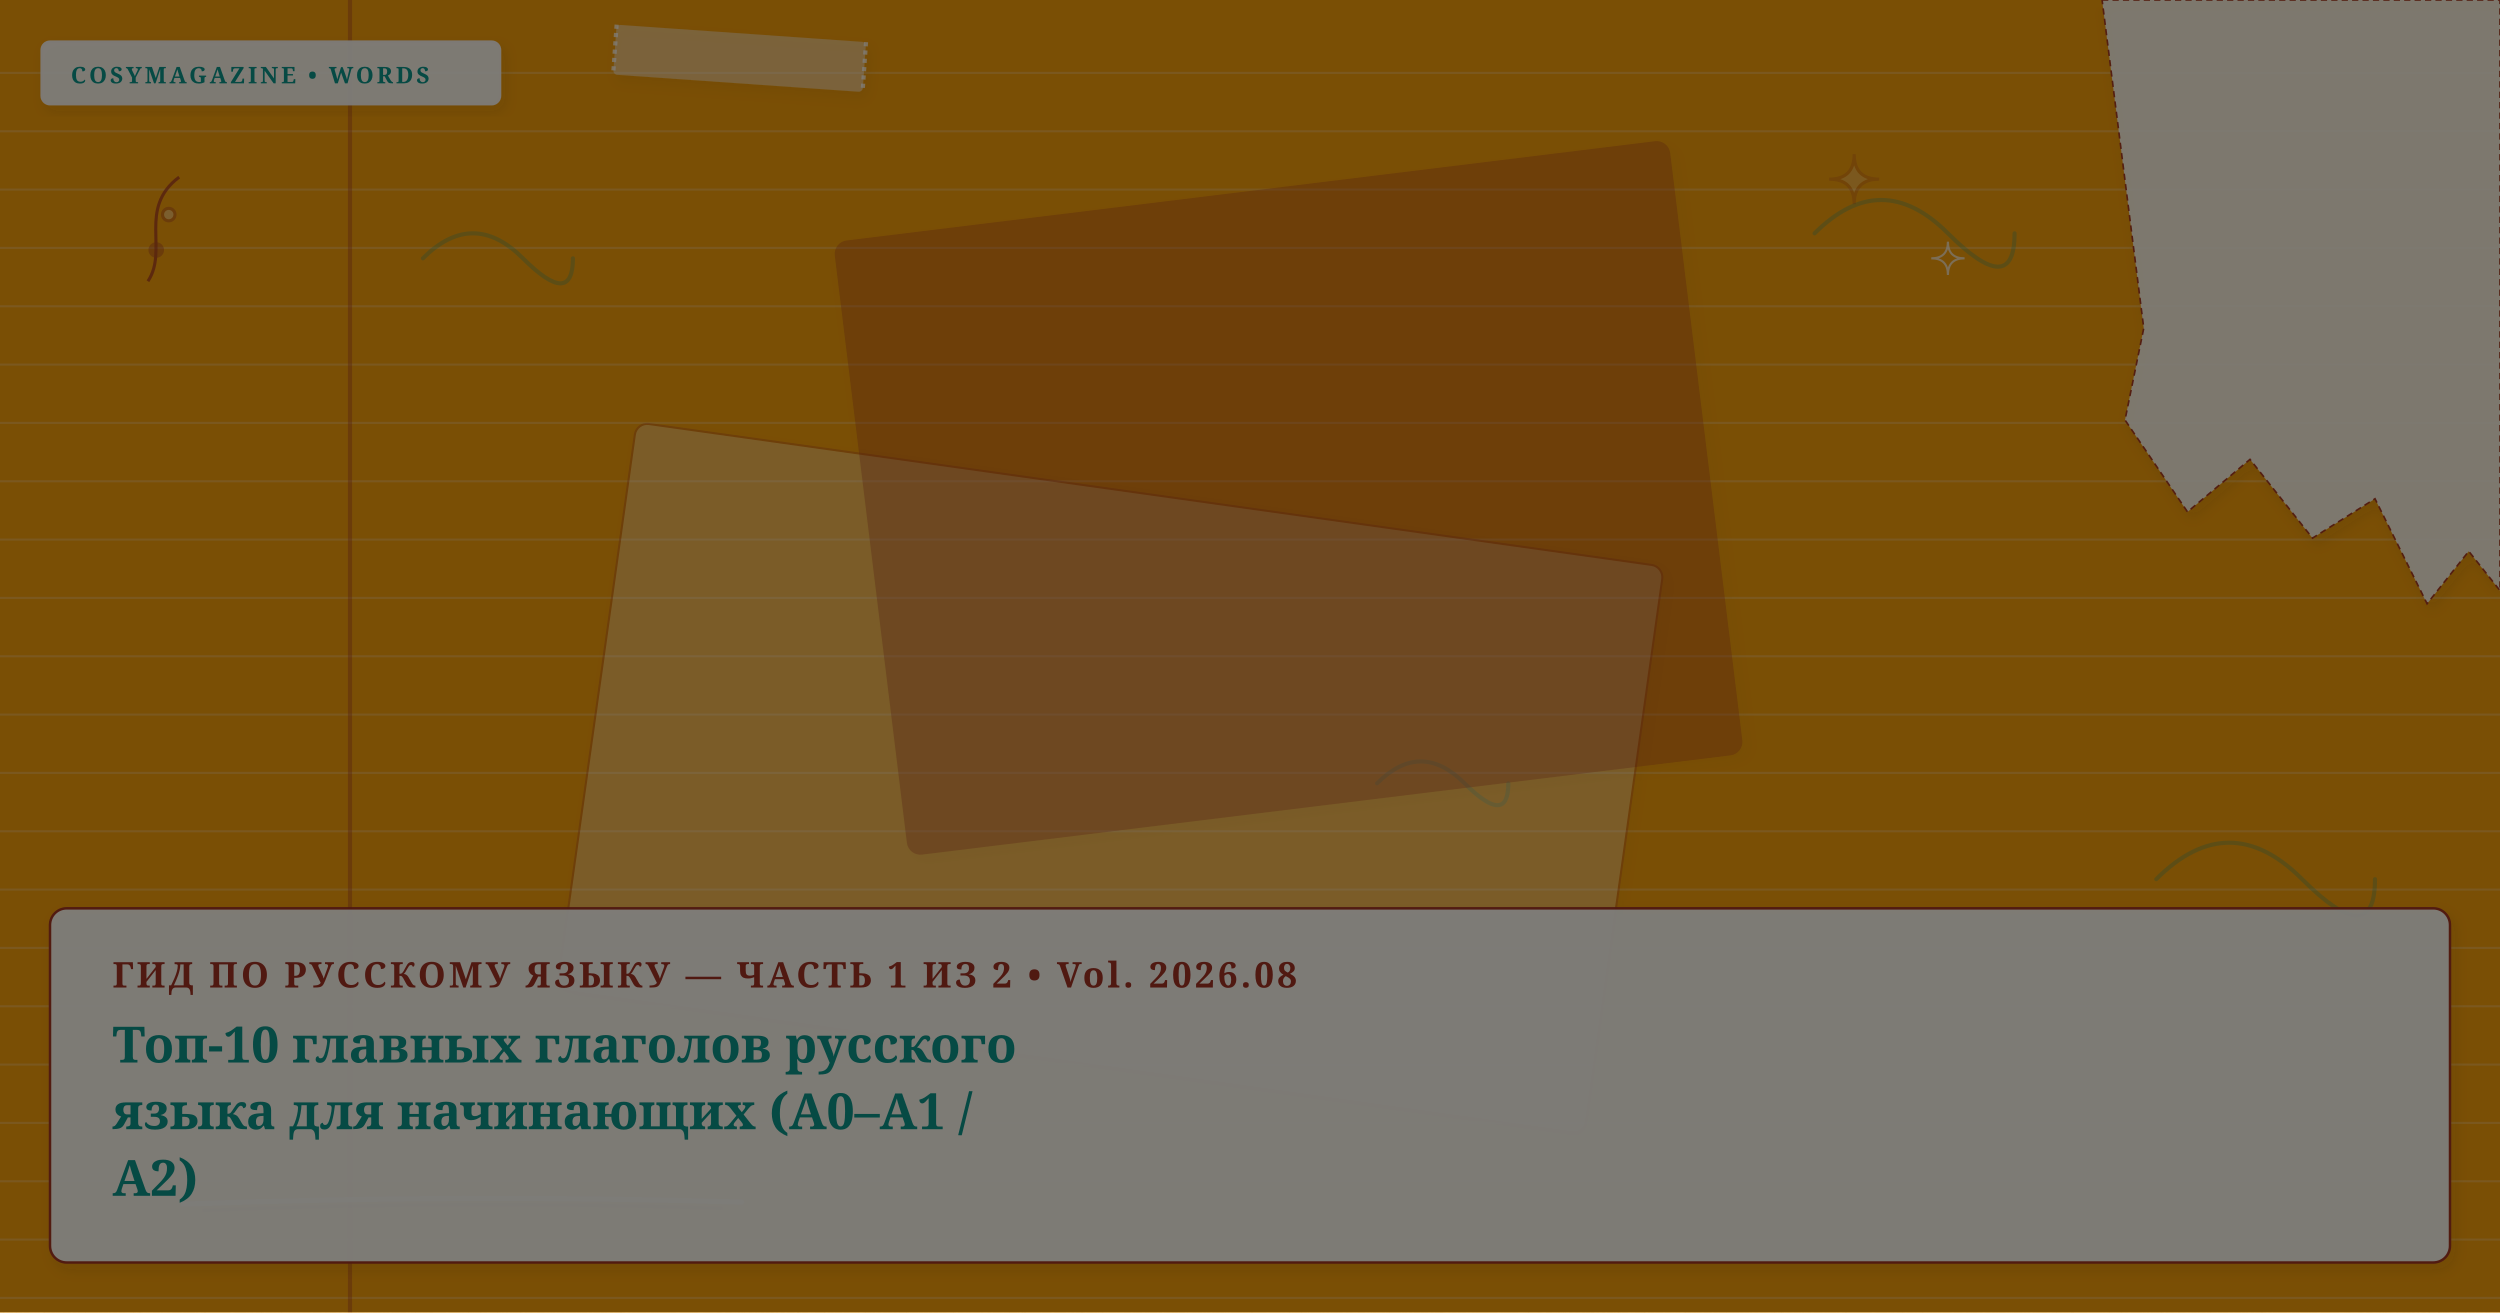
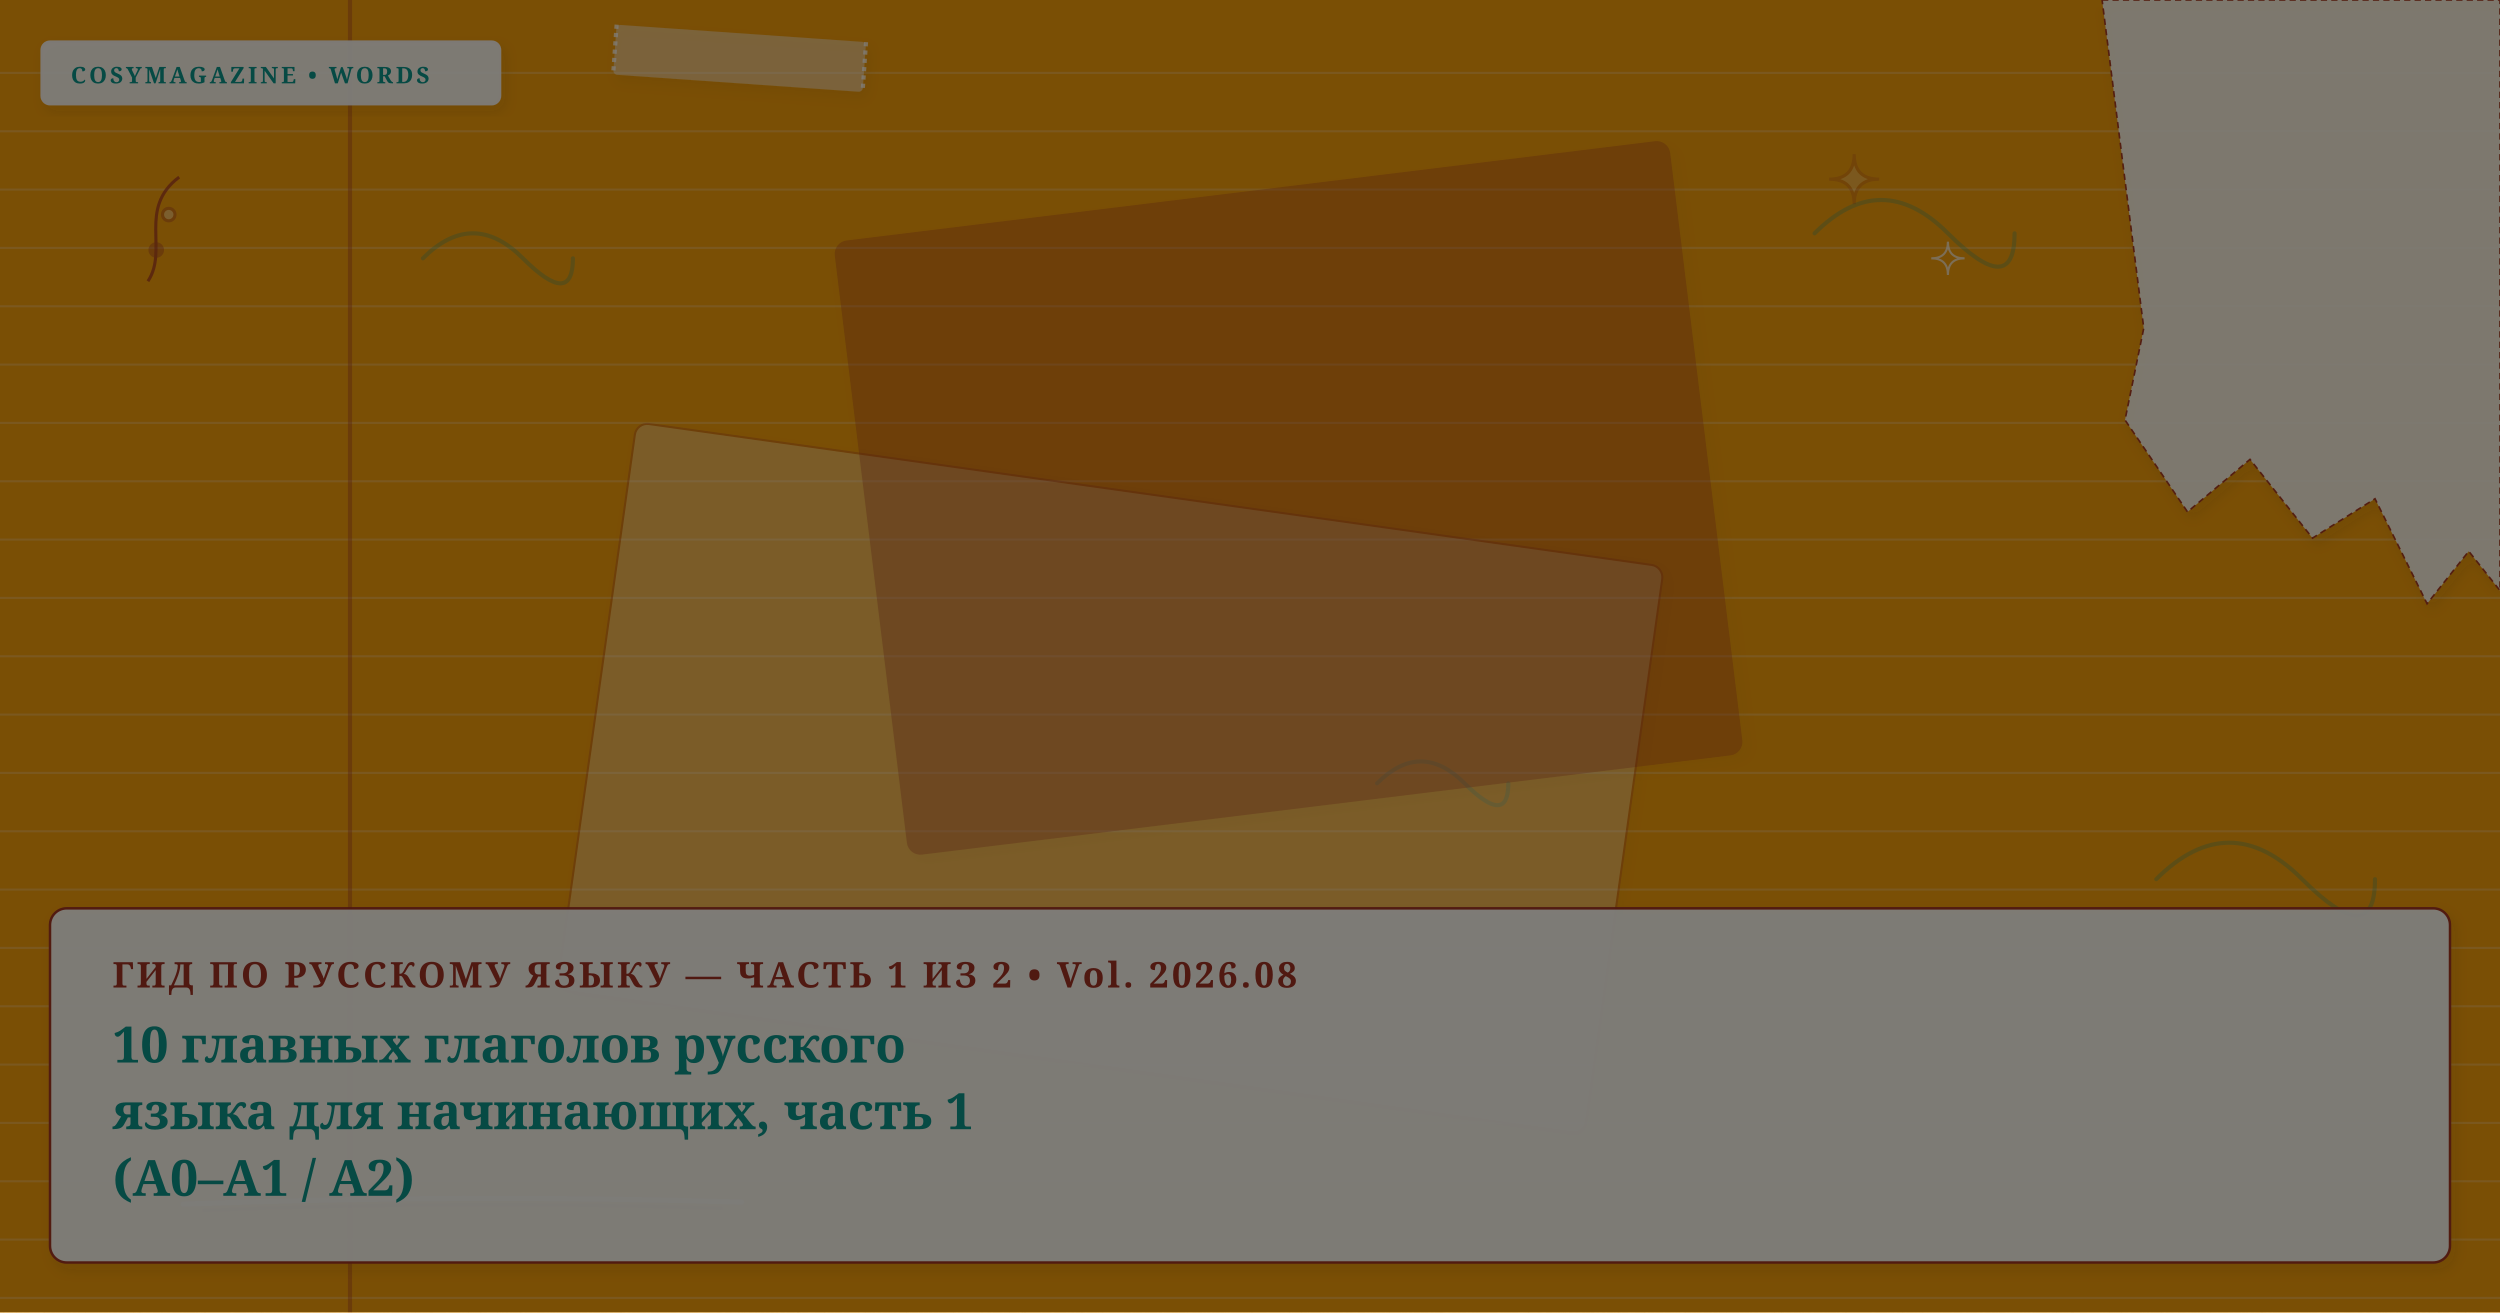
<svg xmlns="http://www.w3.org/2000/svg" viewBox="0 0 1200 630" width="100%" height="100%" preserveAspectRatio="xMidYMid slice" class="cosy-cover-art" data-motif="notebook-handwritten" data-seed="top-10-verbs-ru" data-lang="ru">
  <defs>
    <filter id="soft-shadow" x="-20%" y="-20%" width="140%" height="140%">
      <feDropShadow dx="2" dy="3" stdDeviation="3" flood-color="#3C281E" flood-opacity="0.10" />
    </filter>
    <filter id="paper-grain" x="0%" y="0%" width="100%" height="100%">
      <feTurbulence type="fractalNoise" baseFrequency="0.65" numOctaves="3" result="noise" />
      <feColorMatrix type="saturate" values="0" />
      <feComponentTransfer>
        <feFuncA type="linear" slope="0.05" />
      </feComponentTransfer>
      <feBlend mode="multiply" in="SourceGraphic" result="blend" />
    </filter>
  </defs>
  <style>
        @media (prefers-reduced-motion: reduce) {
          .cosy-cover-art * { animation: none !important; transition: none !important; }
        }
      </style>
  <rect width="1200" height="630" fill="#f59e0b" />
  <line x1="0" y1="35" x2="1200" y2="35" stroke="#faf7f2" stroke-width="1" opacity="0.22" />
  <line x1="0" y1="63" x2="1200" y2="63" stroke="#faf7f2" stroke-width="1" opacity="0.22" />
  <line x1="0" y1="91" x2="1200" y2="91" stroke="#faf7f2" stroke-width="1" opacity="0.22" />
  <line x1="0" y1="119" x2="1200" y2="119" stroke="#faf7f2" stroke-width="1" opacity="0.22" />
  <line x1="0" y1="147" x2="1200" y2="147" stroke="#faf7f2" stroke-width="1" opacity="0.22" />
  <line x1="0" y1="175" x2="1200" y2="175" stroke="#faf7f2" stroke-width="1" opacity="0.22" />
  <line x1="0" y1="203" x2="1200" y2="203" stroke="#faf7f2" stroke-width="1" opacity="0.22" />
  <line x1="0" y1="231" x2="1200" y2="231" stroke="#faf7f2" stroke-width="1" opacity="0.22" />
  <line x1="0" y1="259" x2="1200" y2="259" stroke="#faf7f2" stroke-width="1" opacity="0.22" />
  <line x1="0" y1="287" x2="1200" y2="287" stroke="#faf7f2" stroke-width="1" opacity="0.22" />
  <line x1="0" y1="315" x2="1200" y2="315" stroke="#faf7f2" stroke-width="1" opacity="0.22" />
  <line x1="0" y1="343" x2="1200" y2="343" stroke="#faf7f2" stroke-width="1" opacity="0.22" />
  <line x1="0" y1="371" x2="1200" y2="371" stroke="#faf7f2" stroke-width="1" opacity="0.22" />
  <line x1="0" y1="399" x2="1200" y2="399" stroke="#faf7f2" stroke-width="1" opacity="0.22" />
  <line x1="0" y1="427" x2="1200" y2="427" stroke="#faf7f2" stroke-width="1" opacity="0.22" />
  <line x1="0" y1="455" x2="1200" y2="455" stroke="#faf7f2" stroke-width="1" opacity="0.22" />
  <line x1="0" y1="483" x2="1200" y2="483" stroke="#faf7f2" stroke-width="1" opacity="0.22" />
  <line x1="0" y1="511" x2="1200" y2="511" stroke="#faf7f2" stroke-width="1" opacity="0.22" />
  <line x1="0" y1="539" x2="1200" y2="539" stroke="#faf7f2" stroke-width="1" opacity="0.22" />
  <line x1="0" y1="567" x2="1200" y2="567" stroke="#faf7f2" stroke-width="1" opacity="0.22" />
  <line x1="0" y1="595" x2="1200" y2="595" stroke="#faf7f2" stroke-width="1" opacity="0.22" />
  <line x1="0" y1="623" x2="1200" y2="623" stroke="#faf7f2" stroke-width="1" opacity="0.22" />
  <line x1="168" y1="0" x2="168" y2="630" stroke="#A03224" stroke-width="2" opacity="0.35" />
  <path d="M 871 112 Q 903 80 935 112 T 967 112" fill="none" stroke="#0d9488" stroke-width="2" stroke-linecap="round" opacity="0.25" />
  <path d="M 661 376 Q 682 355 703 376 T 724 376" fill="none" stroke="#0d9488" stroke-width="2" stroke-linecap="round" opacity="0.25" />
  <path d="M 203 124 Q 227 100 251 124 T 275 124" fill="none" stroke="#0d9488" stroke-width="2" stroke-linecap="round" opacity="0.25" />
  <path d="M 1035 422 Q 1070 387 1105 422 T 1140 422" fill="none" stroke="#0d9488" stroke-width="2" stroke-linecap="round" opacity="0.25" />
  <g transform="rotate(8 533 373.5)">
    <rect x="284" y="236" width="498" height="275" rx="6" fill="#faf7f2" opacity="0.3" stroke="#A03224" stroke-width="1" filter="url(#soft-shadow)" />
  </g>
  <g transform="rotate(-7 618.5 239)">
    <rect x="417" y="91" width="403" height="296" rx="6" fill="#A03224" opacity="0.3" stroke="#A03224" stroke-width="1" filter="url(#soft-shadow)" />
  </g>
  <g class="cover-torn-paper" filter="url(#soft-shadow)">
    <polygon points="1009,0 1200,0 1200,283.5 1185,264.6 1165,289.8 1140,239.4 1110,258.3 1080,220.5 1050,245.7 1020,201.6 1029,157.5 1009,0" fill="#FCF9F2" opacity="0.9" stroke="#A03224" stroke-width="0.8" stroke-dasharray="3 2" />
  </g>
  <g transform="rotate(4 355 28)" filter="url(#soft-shadow)">
    <rect x="295" y="16" width="120" height="24" rx="2" fill="#faf7f2" opacity="0.45" />
    <line x1="295" y1="16" x2="295" y2="40" stroke="#FFFFFF" stroke-width="2" stroke-dasharray="2 2" opacity="0.7" />
    <line x1="415" y1="16" x2="415" y2="40" stroke="#FFFFFF" stroke-width="2" stroke-dasharray="2 2" opacity="0.7" />
  </g>
  <g class="cover-tiny-doodles" stroke="#A03224" stroke-width="1.5" fill="none" opacity="0.7">
    <path d="M 890 74 Q 890 86 902 86 Q 890 86 890 98 Q 890 86 878 86 Q 890 86 890 74 Z" fill="#faf7f2" opacity="0.3" />
    <path d="M 935 116 Q 935 124 943 124 Q 935 124 935 132 Q 935 124 927 124 Q 935 124 935 116 Z" stroke="#faf7f2" stroke-width="1" />
    <path d="M 71 135 C 81 120, 66 100, 86 85" />
    <circle cx="75" cy="120" r="3" fill="#A03224" opacity="0.5" />
    <circle cx="81" cy="103" r="3" fill="#faf7f2" opacity="0.5" />
  </g>
  <g class="cover-sketchy-underline">
    <path d="M 88 578 Q 222 573 356 577" stroke="#faf7f2" stroke-width="2.5" stroke-linecap="round" fill="none" opacity="0.75" />
    <path d="M 98 581 Q 222 576 346 580" stroke="#A03224" stroke-width="1.5" stroke-linecap="round" fill="none" opacity="0.5" />
  </g>
  <g class="cover-masthead-label" filter="url(#soft-shadow)">
    <rect x="20" y="20" width="220" height="30" rx="4" fill="#FCF9F2" opacity="0.95" stroke="#faf7f2" stroke-width="1.2" />
    <text x="34" y="40" fill="#0d9488" font-family="Fraunces, 'Lora', Georgia, serif" font-size="11" font-weight="bold" letter-spacing="1.4">COSYMAGAZINE • WORDS</text>
  </g>
  <g class="cover-text-overlay" filter="url(#soft-shadow)">
    <rect class="cover-overlay-box" x="24" y="436" width="1152" height="170" rx="8" fill="#FCF9F2" opacity="0.96" stroke="#A03224" stroke-width="1.2" />
-     <text x="54" y="474" fill="#A03224" font-family="Fraunces, 'Lora', Georgia, serif" font-size="17" font-weight="bold" letter-spacing="1.5">ГИД ПО РУССКОМУ ЯЗЫКУ — ЧАСТЬ 1 ИЗ 2 • Vol. 2026.08</text>
-     <text x="54" y="510" fill="#0d9488" font-family="Fraunces, 'Lora', Georgia, serif" font-size="24" font-weight="bold">Топ-10 главных глаголов русского</text>
-     <text x="54" y="542" fill="#0d9488" font-family="Fraunces, 'Lora', Georgia, serif" font-size="24" font-weight="bold">языка для начинающих (A0–A1 /</text>
-     <text x="54" y="574" fill="#0d9488" font-family="Fraunces, 'Lora', Georgia, serif" font-size="24" font-weight="bold">A2)</text>
+     <text x="54" y="474" fill="#A03224" font-family="Fraunces, 'Lora', Georgia, serif" font-size="17" font-weight="bold" letter-spacing="1.5">ГИД ПО РУССКОМУ ЯЗЫКУ — ЧАСТЬ 1 ИЗ 2 • Vol. 2026.08</text>
+     <text x="54" y="510" fill="#0d9488" font-family="Fraunces, 'Lora', Georgia, serif" font-size="24" font-weight="bold">10 главных глаголов русского</text>
+     <text x="54" y="542" fill="#0d9488" font-family="Fraunces, 'Lora', Georgia, serif" font-size="24" font-weight="bold">языка для начинающих, часть 1</text>
+     <text x="54" y="574" fill="#0d9488" font-family="Fraunces, 'Lora', Georgia, serif" font-size="24" font-weight="bold">(A0–A1 / A2)</text>
  </g>
  <rect width="1200" height="630" filter="url(#paper-grain)" opacity="0.5" pointer-events="none" />
</svg>
